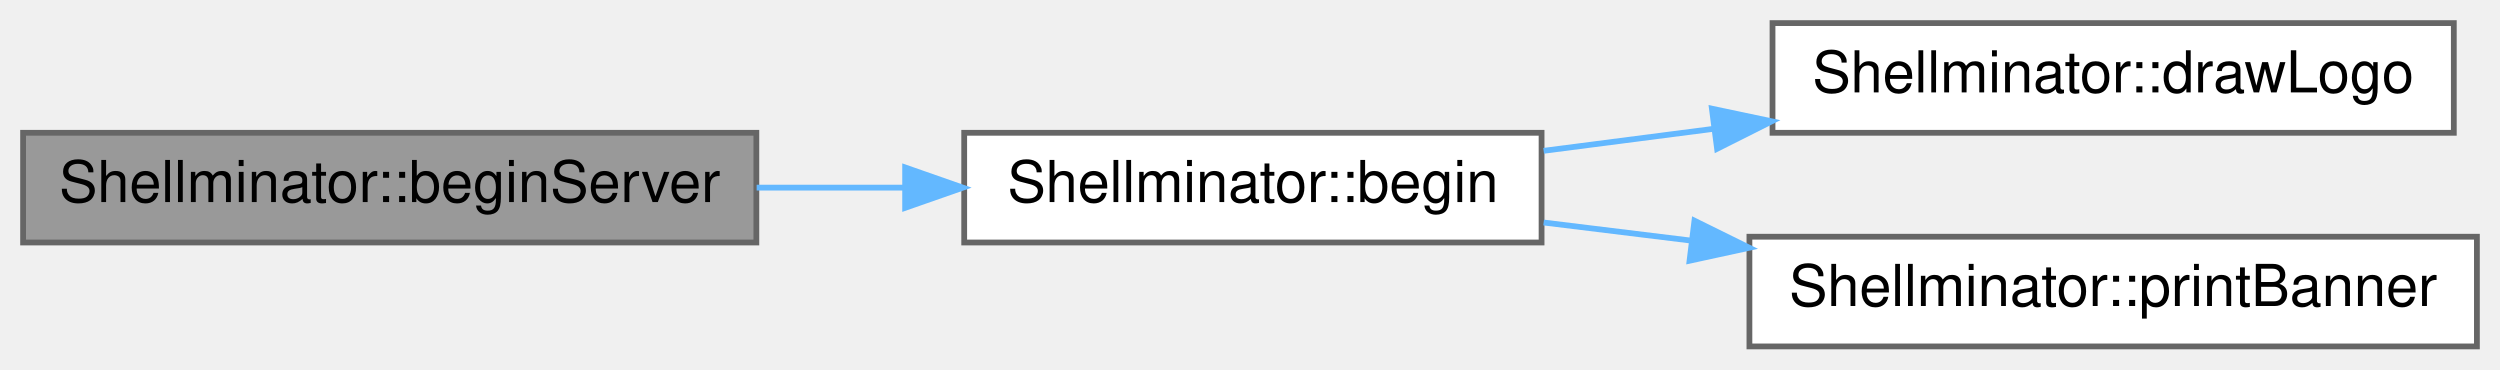
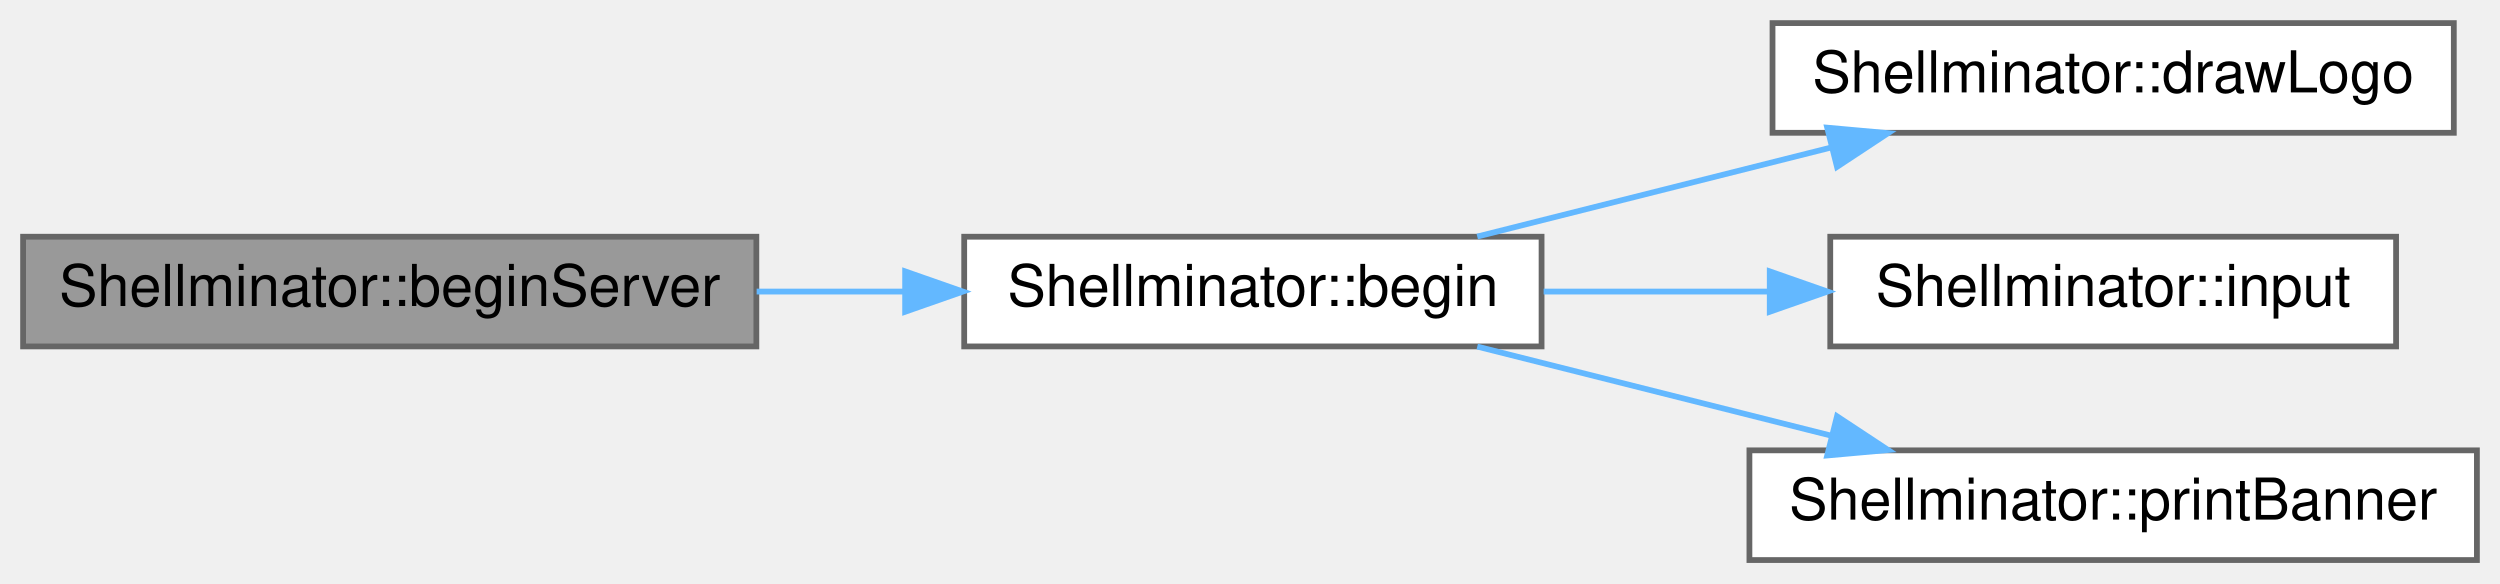
- <svg xmlns="http://www.w3.org/2000/svg" xmlns:xlink="http://www.w3.org/1999/xlink" width="433pt" height="64pt" viewBox="0.00 0.00 433.00 64.00">
-   <g id="graph0" class="graph" transform="scale(1 1) rotate(0) translate(4 60)">
+ <svg xmlns="http://www.w3.org/2000/svg" xmlns:xlink="http://www.w3.org/1999/xlink" width="433pt" height="101pt" viewBox="0.00 0.00 433.00 101.00">
+   <g id="graph0" class="graph" transform="scale(1 1) rotate(0) translate(4 97)">
    <g id="node1" class="node">
      <g id="a_node1">
        <a xlink:title="Start WiFi Server.">
-           <polygon fill="#999999" stroke="#666666" points="127,-37 0,-37 0,-18 127,-18 127,-37" />
-           <text text-anchor="middle" x="63.5" y="-25" font-family="Helvetica,sans-Serif" font-size="10.00">Shellminator::beginServer</text>
+           <polygon fill="#999999" stroke="#666666" points="127,-56 0,-56 0,-37 127,-37 127,-56" />
+           <text text-anchor="middle" x="63.5" y="-44" font-family="Helvetica,sans-Serif" font-size="10.00">Shellminator::beginServer</text>
        </a>
      </g>
    </g>
    <g id="node2" class="node">
      <g id="a_node2">
        <a xlink:href="class_shellminator.html#a9321a7c84af143dc5c2540cfd3b02454" target="_top" xlink:title="Shellminator initialization function.">
-           <polygon fill="white" stroke="#666666" points="263,-37 163,-37 163,-18 263,-18 263,-37" />
-           <text text-anchor="middle" x="213" y="-25" font-family="Helvetica,sans-Serif" font-size="10.00">Shellminator::begin</text>
+           <polygon fill="white" stroke="#666666" points="263,-56 163,-56 163,-37 263,-37 263,-56" />
+           <text text-anchor="middle" x="213" y="-44" font-family="Helvetica,sans-Serif" font-size="10.00">Shellminator::begin</text>
        </a>
      </g>
    </g>
    <g id="edge1" class="edge">
-       <path fill="none" stroke="#63b8ff" d="M127.05,-27.5C135.54,-27.5 144.23,-27.5 152.65,-27.5" />
-       <polygon fill="#63b8ff" stroke="#63b8ff" points="152.77,-31 162.77,-27.5 152.77,-24 152.77,-31" />
+       <path fill="none" stroke="#63b8ff" d="M127.05,-46.5C135.54,-46.5 144.23,-46.5 152.65,-46.5" />
+       <polygon fill="#63b8ff" stroke="#63b8ff" points="152.77,-50 162.77,-46.5 152.77,-43 152.77,-50" />
    </g>
    <g id="node3" class="node">
      <g id="a_node3">
        <a xlink:href="class_shellminator.html#adab0caaef03f45fdba6dde0d5e0f9a6e" target="_top" xlink:title="Draws the startup logo.">
-           <polygon fill="white" stroke="#666666" points="421,-56 303,-56 303,-37 421,-37 421,-56" />
-           <text text-anchor="middle" x="362" y="-44" font-family="Helvetica,sans-Serif" font-size="10.00">Shellminator::drawLogo</text>
+           <polygon fill="white" stroke="#666666" points="421,-93 303,-93 303,-74 421,-74 421,-93" />
+           <text text-anchor="middle" x="362" y="-81" font-family="Helvetica,sans-Serif" font-size="10.00">Shellminator::drawLogo</text>
        </a>
      </g>
    </g>
    <g id="edge2" class="edge">
-       <path fill="none" stroke="#63b8ff" d="M263.36,-33.88C272.77,-35.1 282.77,-36.39 292.65,-37.67" />
-       <polygon fill="#63b8ff" stroke="#63b8ff" points="292.5,-41.18 302.87,-38.99 293.4,-34.23 292.5,-41.18" />
+       <path fill="none" stroke="#63b8ff" d="M251.86,-56.03C270.56,-60.74 293.32,-66.47 313.22,-71.47" />
+       <polygon fill="#63b8ff" stroke="#63b8ff" points="312.47,-74.89 323.02,-73.94 314.17,-68.1 312.47,-74.89" />
    </g>
    <g id="node4" class="node">
      <g id="a_node4">
+         <a xlink:href="class_shellminator.html#a1e3aa85da50286d27c0f0fbbb0cee5a8" target="_top" xlink:title="Input prompt.">
+           <polygon fill="white" stroke="#666666" points="411,-56 313,-56 313,-37 411,-37 411,-56" />
+           <text text-anchor="middle" x="362" y="-44" font-family="Helvetica,sans-Serif" font-size="10.00">Shellminator::input</text>
+         </a>
+       </g>
+     </g>
+     <g id="edge3" class="edge">
+       <path fill="none" stroke="#63b8ff" d="M263.36,-46.5C275.86,-46.5 289.42,-46.5 302.33,-46.5" />
+       <polygon fill="#63b8ff" stroke="#63b8ff" points="302.52,-50 312.52,-46.5 302.52,-43 302.52,-50" />
+     </g>
+     <g id="node5" class="node">
+       <g id="a_node5">
        <a xlink:href="class_shellminator.html#a6a74cf2bf2746c17ef6b8874f75ec4d7" target="_top" xlink:title="This function prints the banner text.">
          <polygon fill="white" stroke="#666666" points="425,-19 299,-19 299,0 425,0 425,-19" />
          <text text-anchor="middle" x="362" y="-7" font-family="Helvetica,sans-Serif" font-size="10.00">Shellminator::printBanner</text>
        </a>
      </g>
    </g>
-     <g id="edge3" class="edge">
-       <path fill="none" stroke="#63b8ff" d="M263.36,-21.46C271.57,-20.45 280.24,-19.39 288.88,-18.33" />
-       <polygon fill="#63b8ff" stroke="#63b8ff" points="289.48,-21.78 298.98,-17.09 288.63,-14.84 289.48,-21.78" />
+     <g id="edge4" class="edge">
+       <path fill="none" stroke="#63b8ff" d="M251.86,-36.97C270.56,-32.26 293.32,-26.53 313.22,-21.53" />
+       <polygon fill="#63b8ff" stroke="#63b8ff" points="314.17,-24.9 323.02,-19.06 312.47,-18.11 314.17,-24.9" />
    </g>
  </g>
</svg>
